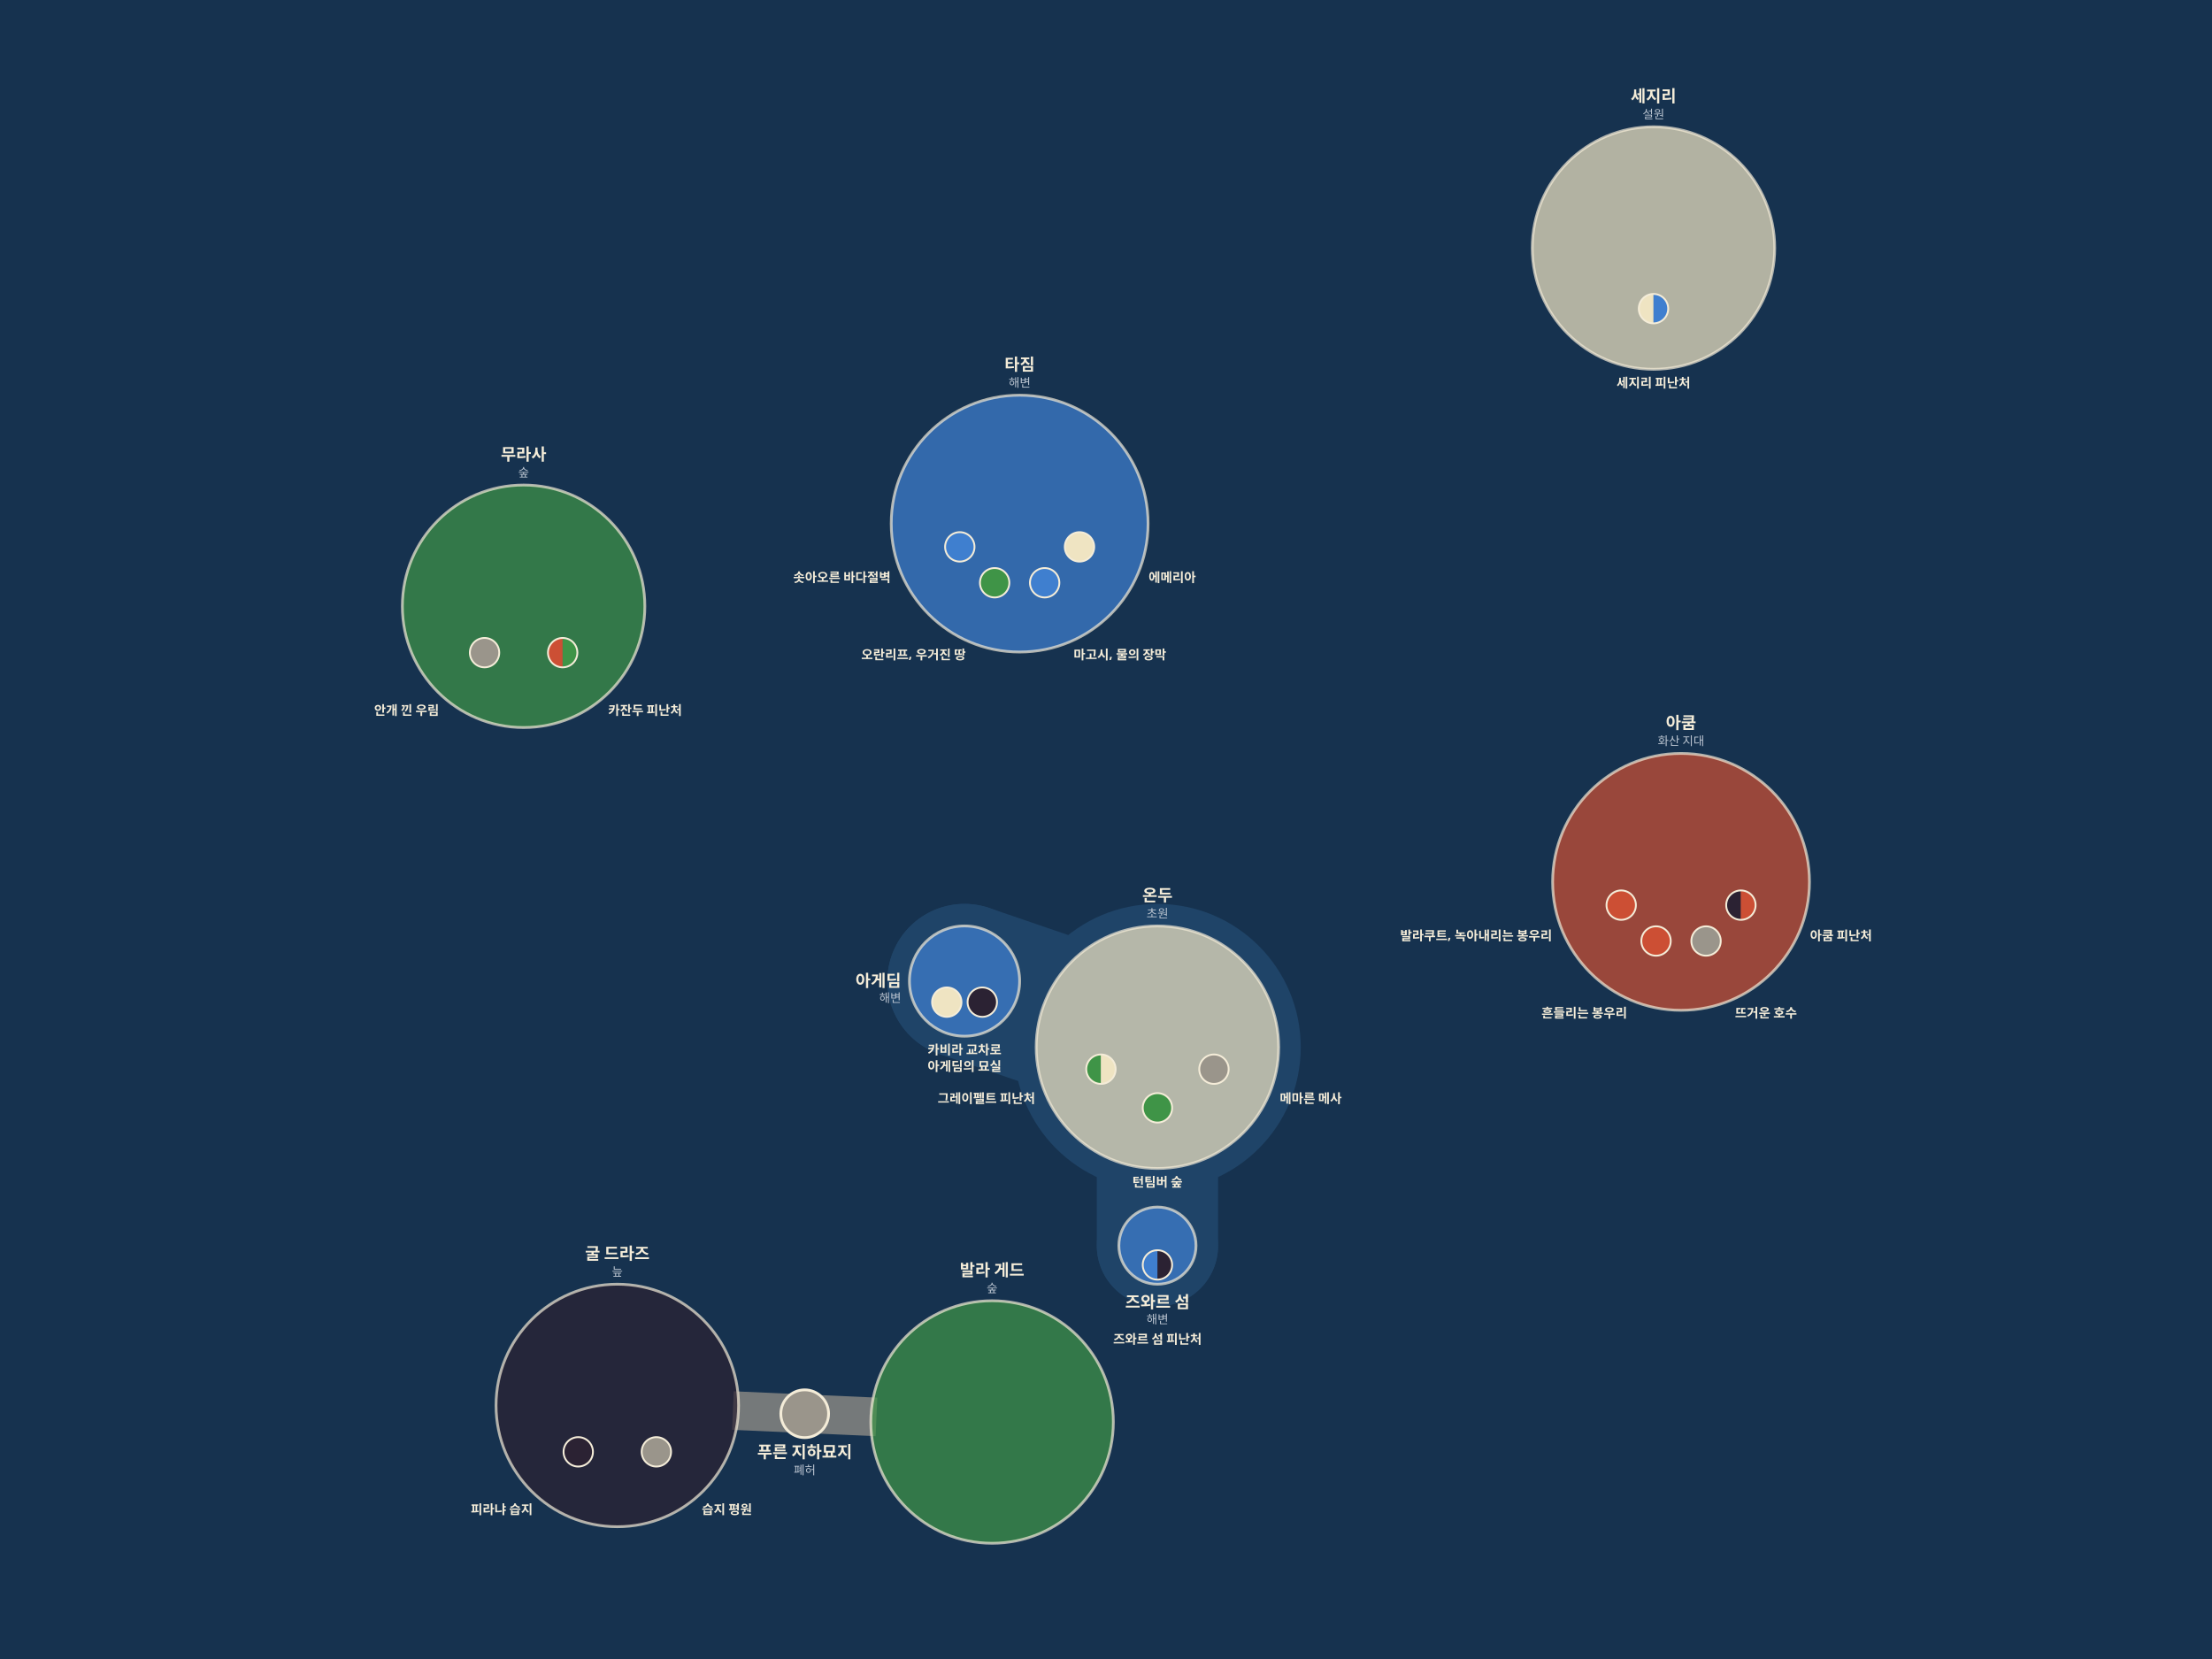
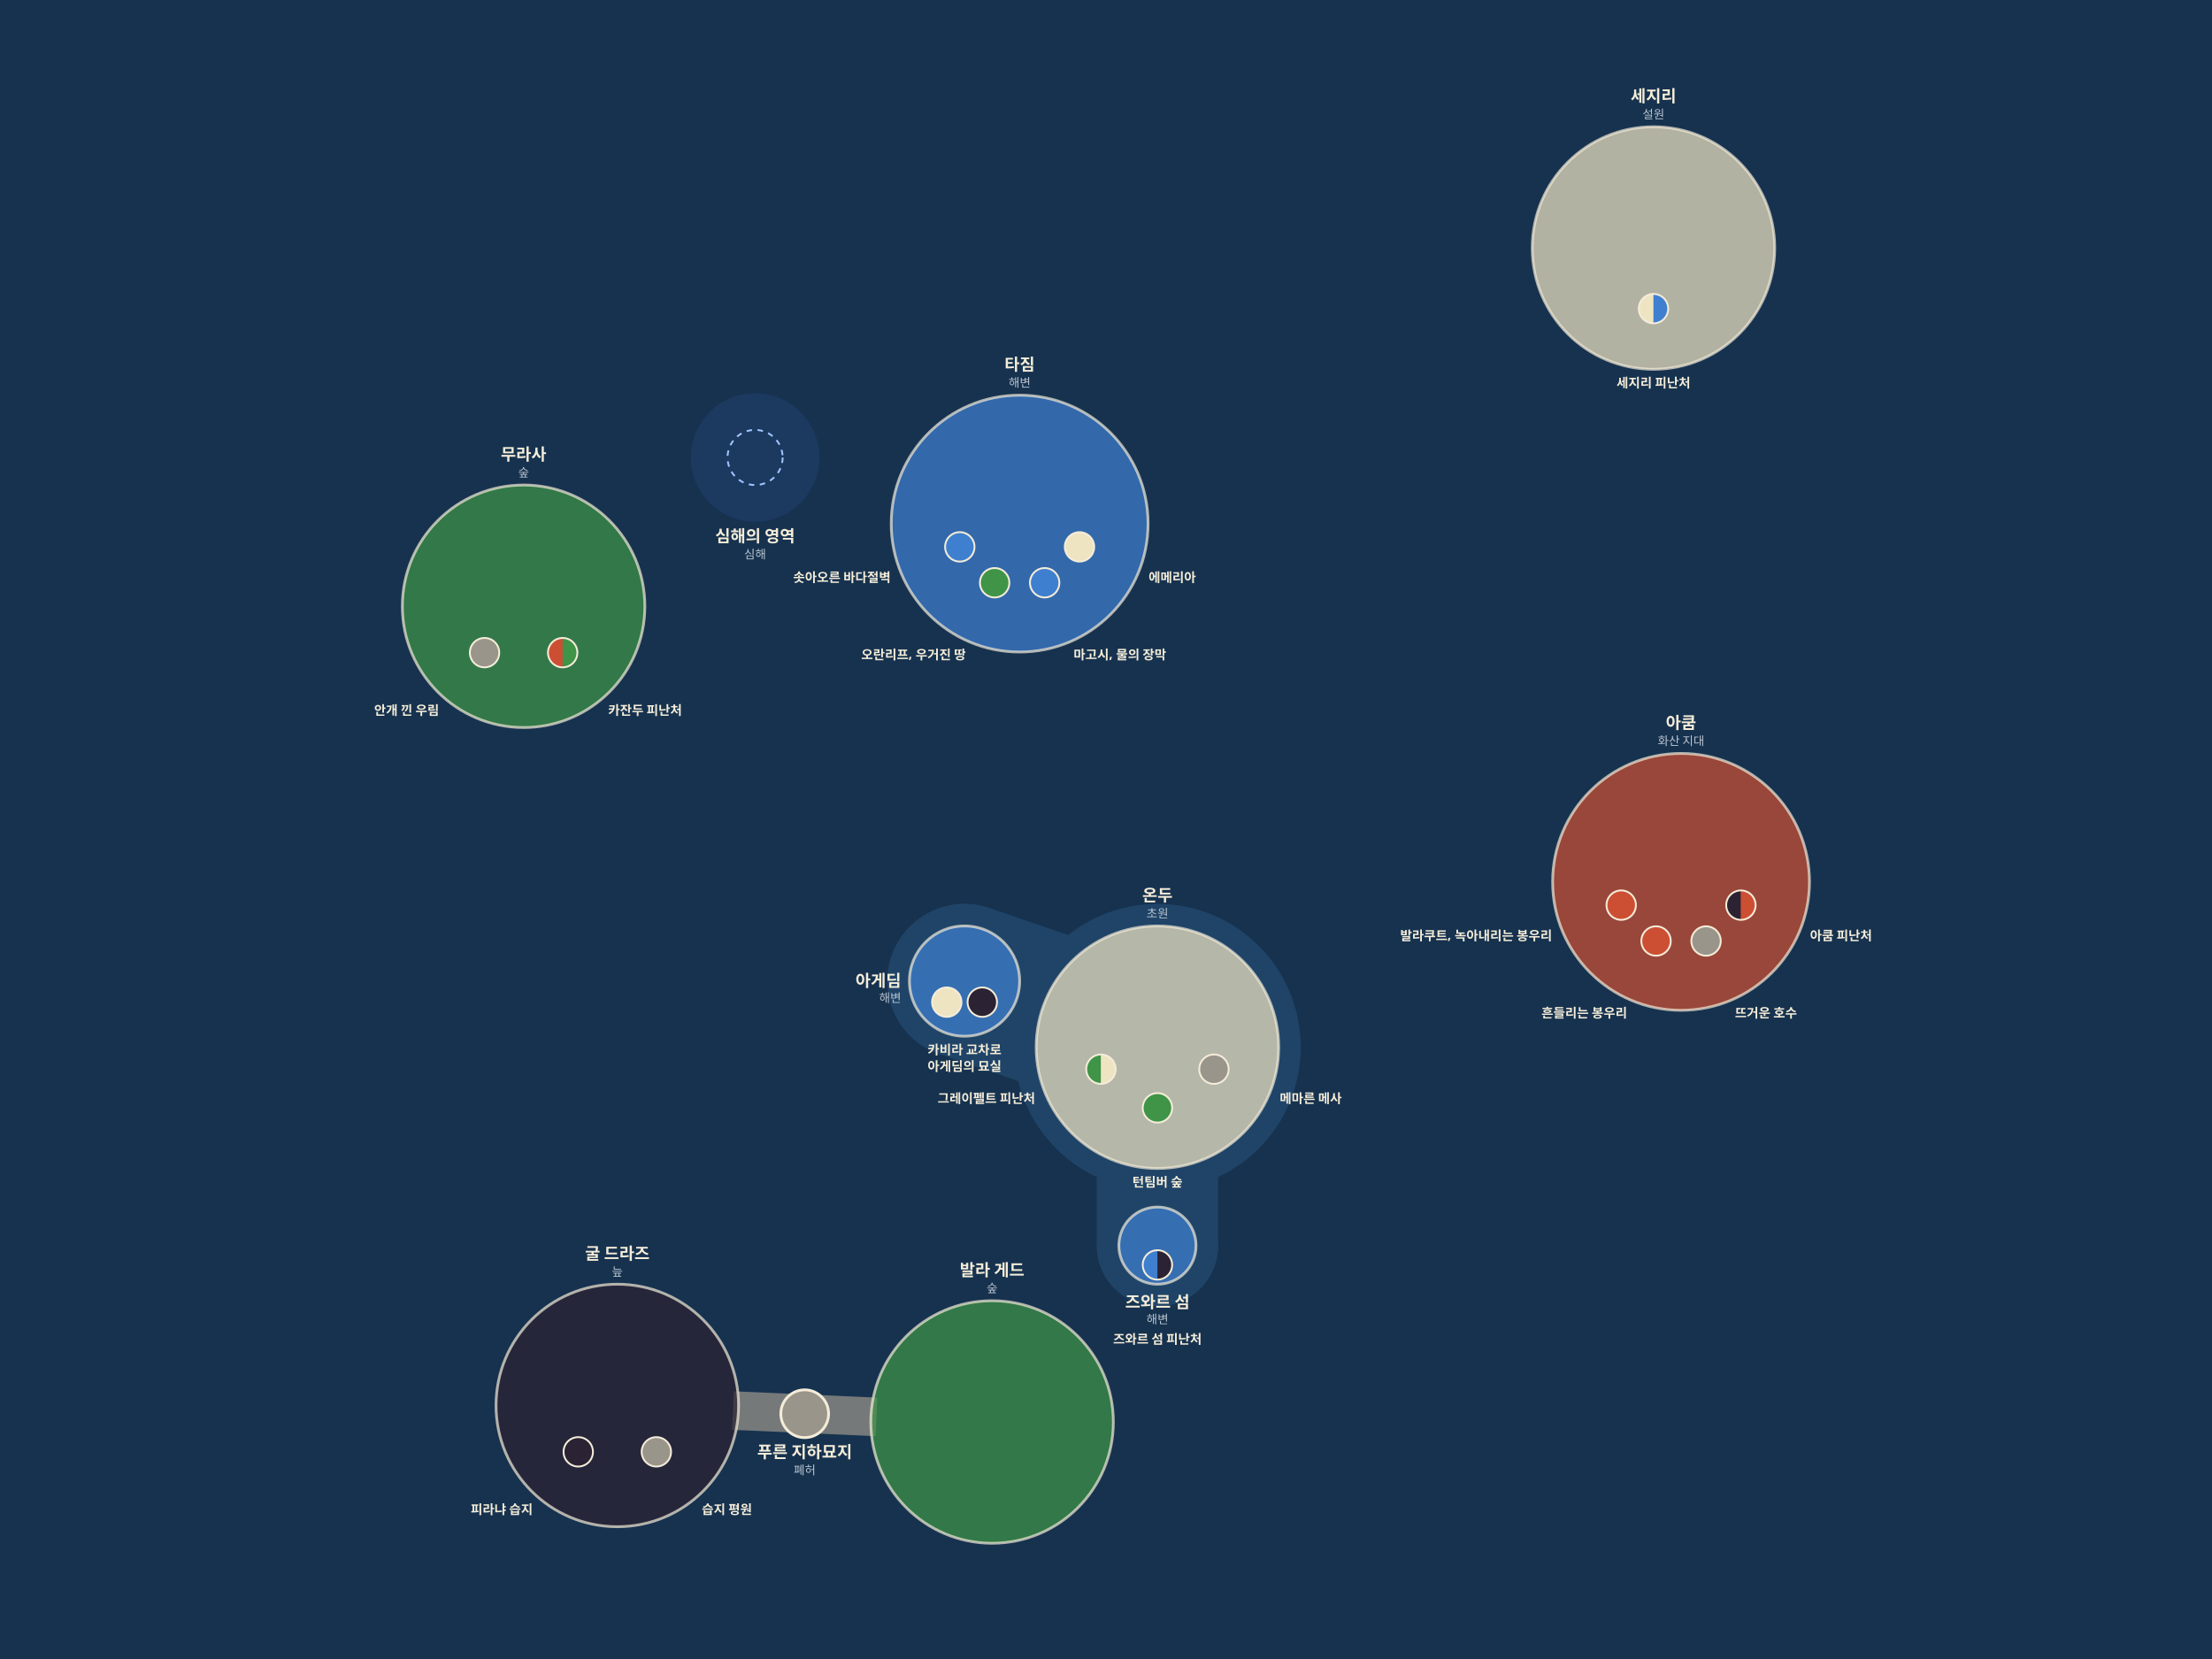
<svg xmlns="http://www.w3.org/2000/svg" viewBox="120 0 2408 1806" width="2408" height="1806">
  <style>
    .name { font: 600 18px sans-serif; fill: #f4ecd8; }
    .terrain { font: 13px sans-serif; fill: #b9c3cf; }
    .area { font: 600 14px sans-serif; fill: #f4ecd8; }
  </style>
  <rect x="120" y="0" width="2408" height="1806" fill="#16324f" />
  <line x1="1380" y1="1140" x2="1170" y2="1068" stroke="#1f4468" stroke-width="168" stroke-linecap="round" />
  <line x1="1380" y1="1140" x2="1380" y2="1356" stroke="#1f4468" stroke-width="132" stroke-linecap="round" />
  <circle cx="1380" cy="1140" r="156" fill="#1f4468" />
  <circle cx="1170" cy="1068" r="84" fill="#1f4468" />
  <circle cx="1380" cy="1356" r="66" fill="#1f4468" />
  <line x1="917.878" y1="1535.553" x2="996" y2="1539" stroke="#9a958b" stroke-opacity="0.72" stroke-width="42" />
  <line x1="1074.122" y1="1542.447" x2="996" y2="1539" stroke="#9a958b" stroke-opacity="0.72" stroke-width="42" />
  <circle cx="1170" cy="1068" r="60" fill="#3f7fcf" fill-opacity="0.72" stroke="#f4ecd8" stroke-opacity="0.7" stroke-width="3" />
  <circle cx="1950" cy="960" r="139.8" fill="#cc4f34" fill-opacity="0.72" stroke="#f4ecd8" stroke-opacity="0.7" stroke-width="3" />
  <circle cx="1200" cy="1548" r="132" fill="#3f9447" fill-opacity="0.72" stroke="#f4ecd8" stroke-opacity="0.7" stroke-width="3" />
  <circle cx="792" cy="1530" r="132" fill="#2b2233" fill-opacity="0.72" stroke="#f4ecd8" stroke-opacity="0.7" stroke-width="3" />
  <circle cx="1380" cy="1356" r="42" fill="#3f7fcf" fill-opacity="0.72" stroke="#f4ecd8" stroke-opacity="0.7" stroke-width="3" />
  <circle cx="690" cy="660" r="132" fill="#3f9447" fill-opacity="0.72" stroke="#f4ecd8" stroke-opacity="0.7" stroke-width="3" />
  <circle cx="1380" cy="1140" r="132" fill="#efe4c2" fill-opacity="0.72" stroke="#f4ecd8" stroke-opacity="0.7" stroke-width="3" />
  <circle cx="1920" cy="270" r="132" fill="#efe4c2" fill-opacity="0.72" stroke="#f4ecd8" stroke-opacity="0.7" stroke-width="3" />
  <circle cx="1230" cy="570" r="139.8" fill="#3f7fcf" fill-opacity="0.72" stroke="#f4ecd8" stroke-opacity="0.7" stroke-width="3" />
  <g>
    <circle cx="1189.327" cy="1090.945" r="16" fill="#2b2233" stroke="#f4ecd8" stroke-width="2" />
    <text x="1170" y="1165.8" text-anchor="middle" class="area">아게딤의 묘실</text>
  </g>
  <g>
    <path d="M2015.15 969.329A16 16 0 0 0 2015.15 1001.329Z" fill="#2b2233" />
    <path d="M2015.15 969.329A16 16 0 0 1 2015.15 1001.329Z" fill="#cc4f34" />
    <circle cx="2015.15" cy="985.329" r="16" fill="none" stroke="#f4ecd8" stroke-width="2" />
    <text x="2090.365" y="1023.571" text-anchor="start" class="area">아쿰 피난처</text>
  </g>
  <g>
    <circle cx="1441.515" cy="1163.916" r="16" fill="#9a958b" stroke="#f4ecd8" stroke-width="2" />
    <text x="1513.095" y="1200.745" text-anchor="start" class="area">메마른 메사</text>
  </g>
  <g>
    <circle cx="1295.15" cy="595.329" r="16" fill="#efe4c2" stroke="#f4ecd8" stroke-width="2" />
    <text x="1370.365" y="633.571" text-anchor="start" class="area">에메리아</text>
  </g>
  <g>
    <path d="M1318.485 1147.916A16 16 0 0 0 1318.485 1179.916Z" fill="#3f9447" />
    <path d="M1318.485 1147.916A16 16 0 0 1 1318.485 1179.916Z" fill="#efe4c2" />
    <circle cx="1318.485" cy="1163.916" r="16" fill="none" stroke="#f4ecd8" stroke-width="2" />
    <text x="1246.905" y="1200.745" text-anchor="end" class="area">그레이펠트 피난처</text>
  </g>
  <g>
    <path d="M1380 1361A16 16 0 0 0 1380 1393Z" fill="#3f7fcf" />
    <path d="M1380 1361A16 16 0 0 1 1380 1393Z" fill="#2b2233" />
    <circle cx="1380" cy="1377" r="16" fill="none" stroke="#f4ecd8" stroke-width="2" />
    <text x="1380" y="1462.8" text-anchor="middle" class="area">즈와르 섬 피난처</text>
  </g>
  <g>
    <circle cx="1150.673" cy="1090.945" r="16" fill="#efe4c2" stroke="#f4ecd8" stroke-width="2" />
    <text x="1170" y="1147.8" text-anchor="middle" class="area">카비라 교차로</text>
  </g>
  <g>
    <path d="M732.518 694.48A16 16 0 0 0 732.518 726.48Z" fill="#cc4f34" />
    <path d="M732.518 694.48A16 16 0 0 1 732.518 726.48Z" fill="#3f9447" />
    <circle cx="732.518" cy="710.48" r="16" fill="none" stroke="#f4ecd8" stroke-width="2" />
    <text x="781.994" y="778.219" text-anchor="start" class="area">카잔두 피난처</text>
  </g>
  <g>
    <circle cx="1257.22" cy="634.382" r="16" fill="#3f7fcf" stroke="#f4ecd8" stroke-width="2" />
    <text x="1288.646" y="717.712" text-anchor="start" class="area">마고시, 물의 장막</text>
  </g>
  <g>
    <circle cx="834.518" cy="1580.48" r="16" fill="#9a958b" stroke="#f4ecd8" stroke-width="2" />
    <text x="883.994" y="1648.219" text-anchor="start" class="area">습지 평원</text>
  </g>
  <g>
    <circle cx="647.482" cy="710.48" r="16" fill="#9a958b" stroke="#f4ecd8" stroke-width="2" />
    <text x="598.006" y="778.219" text-anchor="end" class="area">안개 낀 우림</text>
  </g>
  <g>
    <circle cx="1202.78" cy="634.382" r="16" fill="#3f9447" stroke="#f4ecd8" stroke-width="2" />
    <text x="1171.354" y="717.712" text-anchor="end" class="area">오란리프, 우거진 땅</text>
  </g>
  <g>
    <circle cx="749.482" cy="1580.48" r="16" fill="#2b2233" stroke="#f4ecd8" stroke-width="2" />
    <text x="700.006" y="1648.219" text-anchor="end" class="area">피라냐 습지</text>
  </g>
  <g>
    <circle cx="1977.22" cy="1024.382" r="16" fill="#9a958b" stroke="#f4ecd8" stroke-width="2" />
    <text x="2008.646" y="1107.712" text-anchor="start" class="area">뜨거운 호수</text>
  </g>
  <g>
    <path d="M1920 320A16 16 0 0 0 1920 352Z" fill="#efe4c2" />
    <path d="M1920 320A16 16 0 0 1 1920 352Z" fill="#3f7fcf" />
    <circle cx="1920" cy="336" r="16" fill="none" stroke="#f4ecd8" stroke-width="2" />
    <text x="1920" y="421.8" text-anchor="middle" class="area">세지리 피난처</text>
  </g>
  <g>
    <circle cx="1164.85" cy="595.329" r="16" fill="#3f7fcf" stroke="#f4ecd8" stroke-width="2" />
    <text x="1089.635" y="633.571" text-anchor="end" class="area">솟아오른 바다절벽</text>
  </g>
  <g>
    <circle cx="1922.78" cy="1024.382" r="16" fill="#cc4f34" stroke="#f4ecd8" stroke-width="2" />
    <text x="1891.354" y="1107.712" text-anchor="end" class="area">흔들리는 봉우리</text>
  </g>
  <g>
    <circle cx="1380" cy="1206" r="16" fill="#3f9447" stroke="#f4ecd8" stroke-width="2" />
    <text x="1380" y="1291.8" text-anchor="middle" class="area">턴팀버 숲</text>
  </g>
  <g>
    <circle cx="1884.85" cy="985.329" r="16" fill="#cc4f34" stroke="#f4ecd8" stroke-width="2" />
    <text x="1809.635" y="1023.571" text-anchor="end" class="area">발라쿠트, 녹아내리는 봉우리</text>
  </g>
  <g>
    <text x="1101" y="1074" text-anchor="end" class="name">아게딤</text>
    <text x="1101" y="1091" text-anchor="end" class="terrain">해변</text>
  </g>
  <g>
    <text x="1950" y="793.2" text-anchor="middle" class="name">아쿰</text>
    <text x="1950" y="811.2" text-anchor="middle" class="terrain">화산 지대</text>
  </g>
  <g>
    <text x="1200" y="1389" text-anchor="middle" class="name">발라 게드</text>
    <text x="1200" y="1407" text-anchor="middle" class="terrain">숲</text>
  </g>
  <g>
+     <circle cx="942" cy="498" r="70" fill="#1d3b66" opacity="0.75" />
+     <circle cx="942" cy="498" r="30" fill="none" stroke="#9fc4ff" stroke-width="2" stroke-dasharray="6 6" />
+     <text x="942" y="590" text-anchor="middle" class="name">심해의 영역</text>
+     <text x="942" y="608" text-anchor="middle" class="terrain">심해</text>
+   </g>
+   <g>
    <text x="792" y="1371" text-anchor="middle" class="name">굴 드라즈</text>
    <text x="792" y="1389" text-anchor="middle" class="terrain">늪</text>
  </g>
  <g>
    <text x="1380" y="1423.8" text-anchor="middle" class="name">즈와르 섬</text>
    <text x="1380" y="1440.8" text-anchor="middle" class="terrain">해변</text>
  </g>
  <g>
    <text x="690" y="501" text-anchor="middle" class="name">무라사</text>
    <text x="690" y="519" text-anchor="middle" class="terrain">숲</text>
  </g>
  <g>
    <text x="1380" y="981" text-anchor="middle" class="name">온두</text>
    <text x="1380" y="999" text-anchor="middle" class="terrain">초원</text>
  </g>
  <g>
    <text x="1920" y="111" text-anchor="middle" class="name">세지리</text>
    <text x="1920" y="129" text-anchor="middle" class="terrain">설원</text>
  </g>
  <g>
    <text x="1230" y="403.2" text-anchor="middle" class="name">타짐</text>
    <text x="1230" y="421.2" text-anchor="middle" class="terrain">해변</text>
  </g>
  <g>
    <circle cx="996" cy="1539" r="26" fill="#9a958b" stroke="#f4ecd8" stroke-width="3" />
    <text x="996" y="1587" text-anchor="middle" class="name">푸른 지하묘지</text>
    <text x="996" y="1605" text-anchor="middle" class="terrain">폐허</text>
  </g>
</svg>
